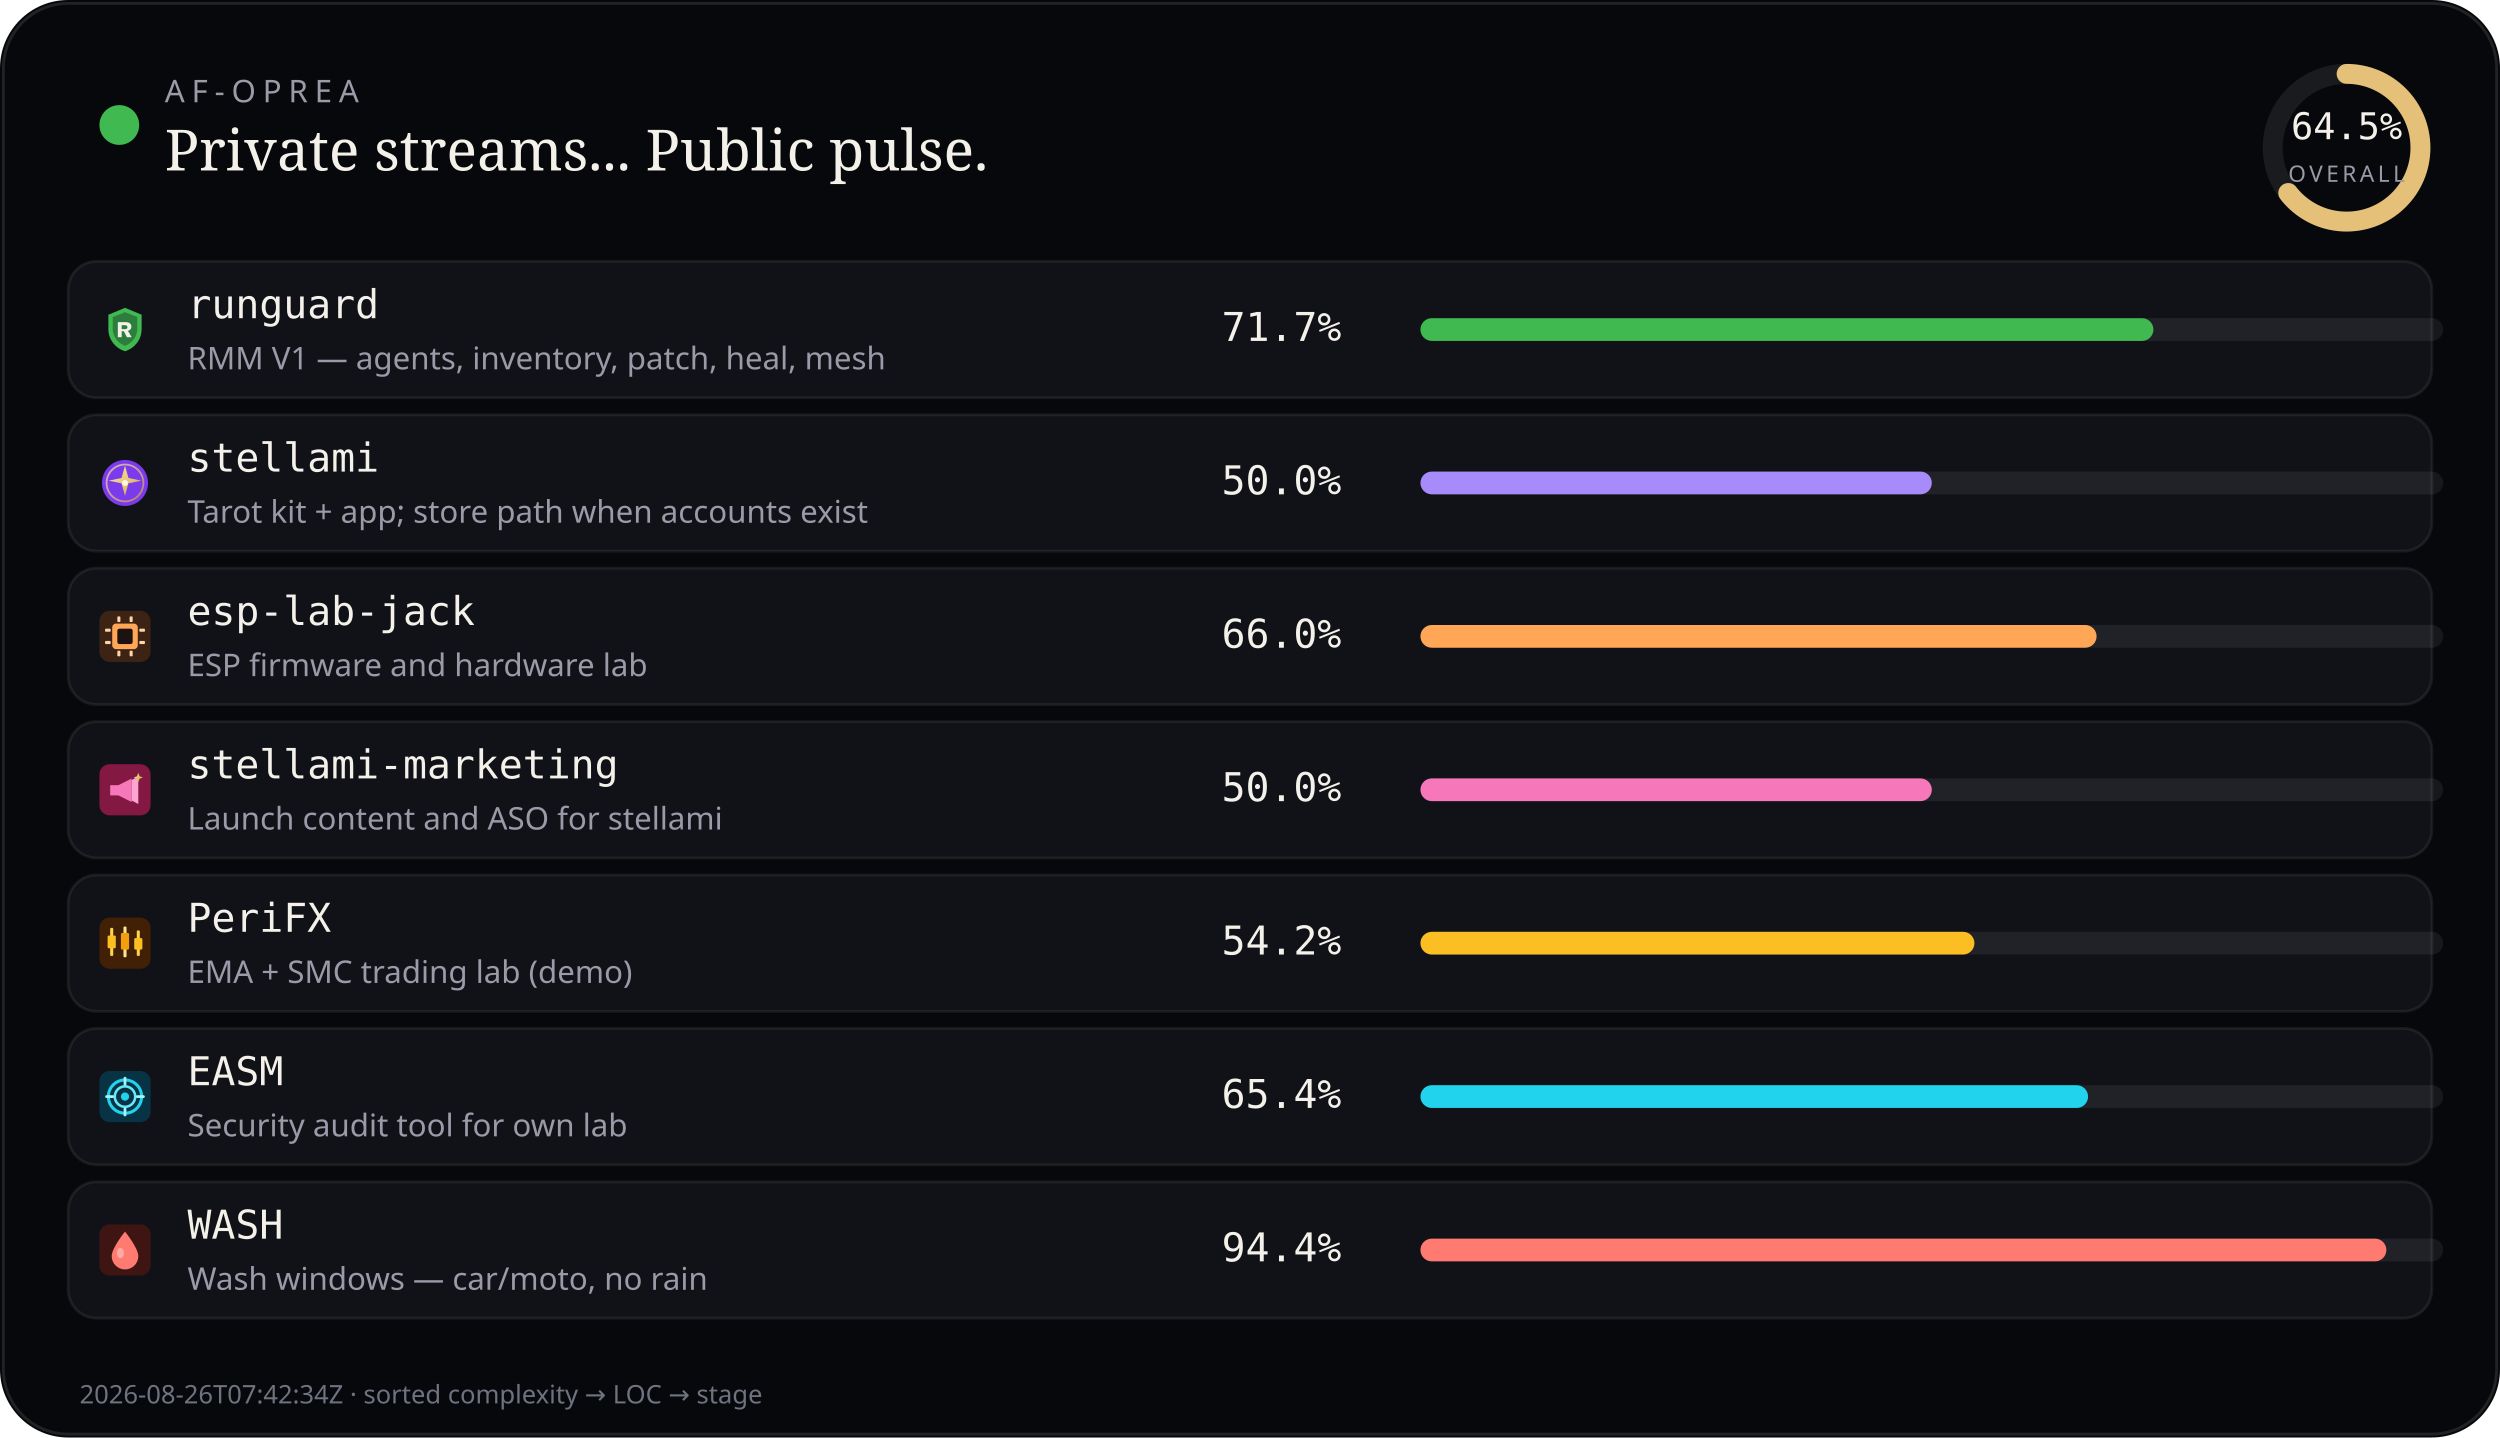
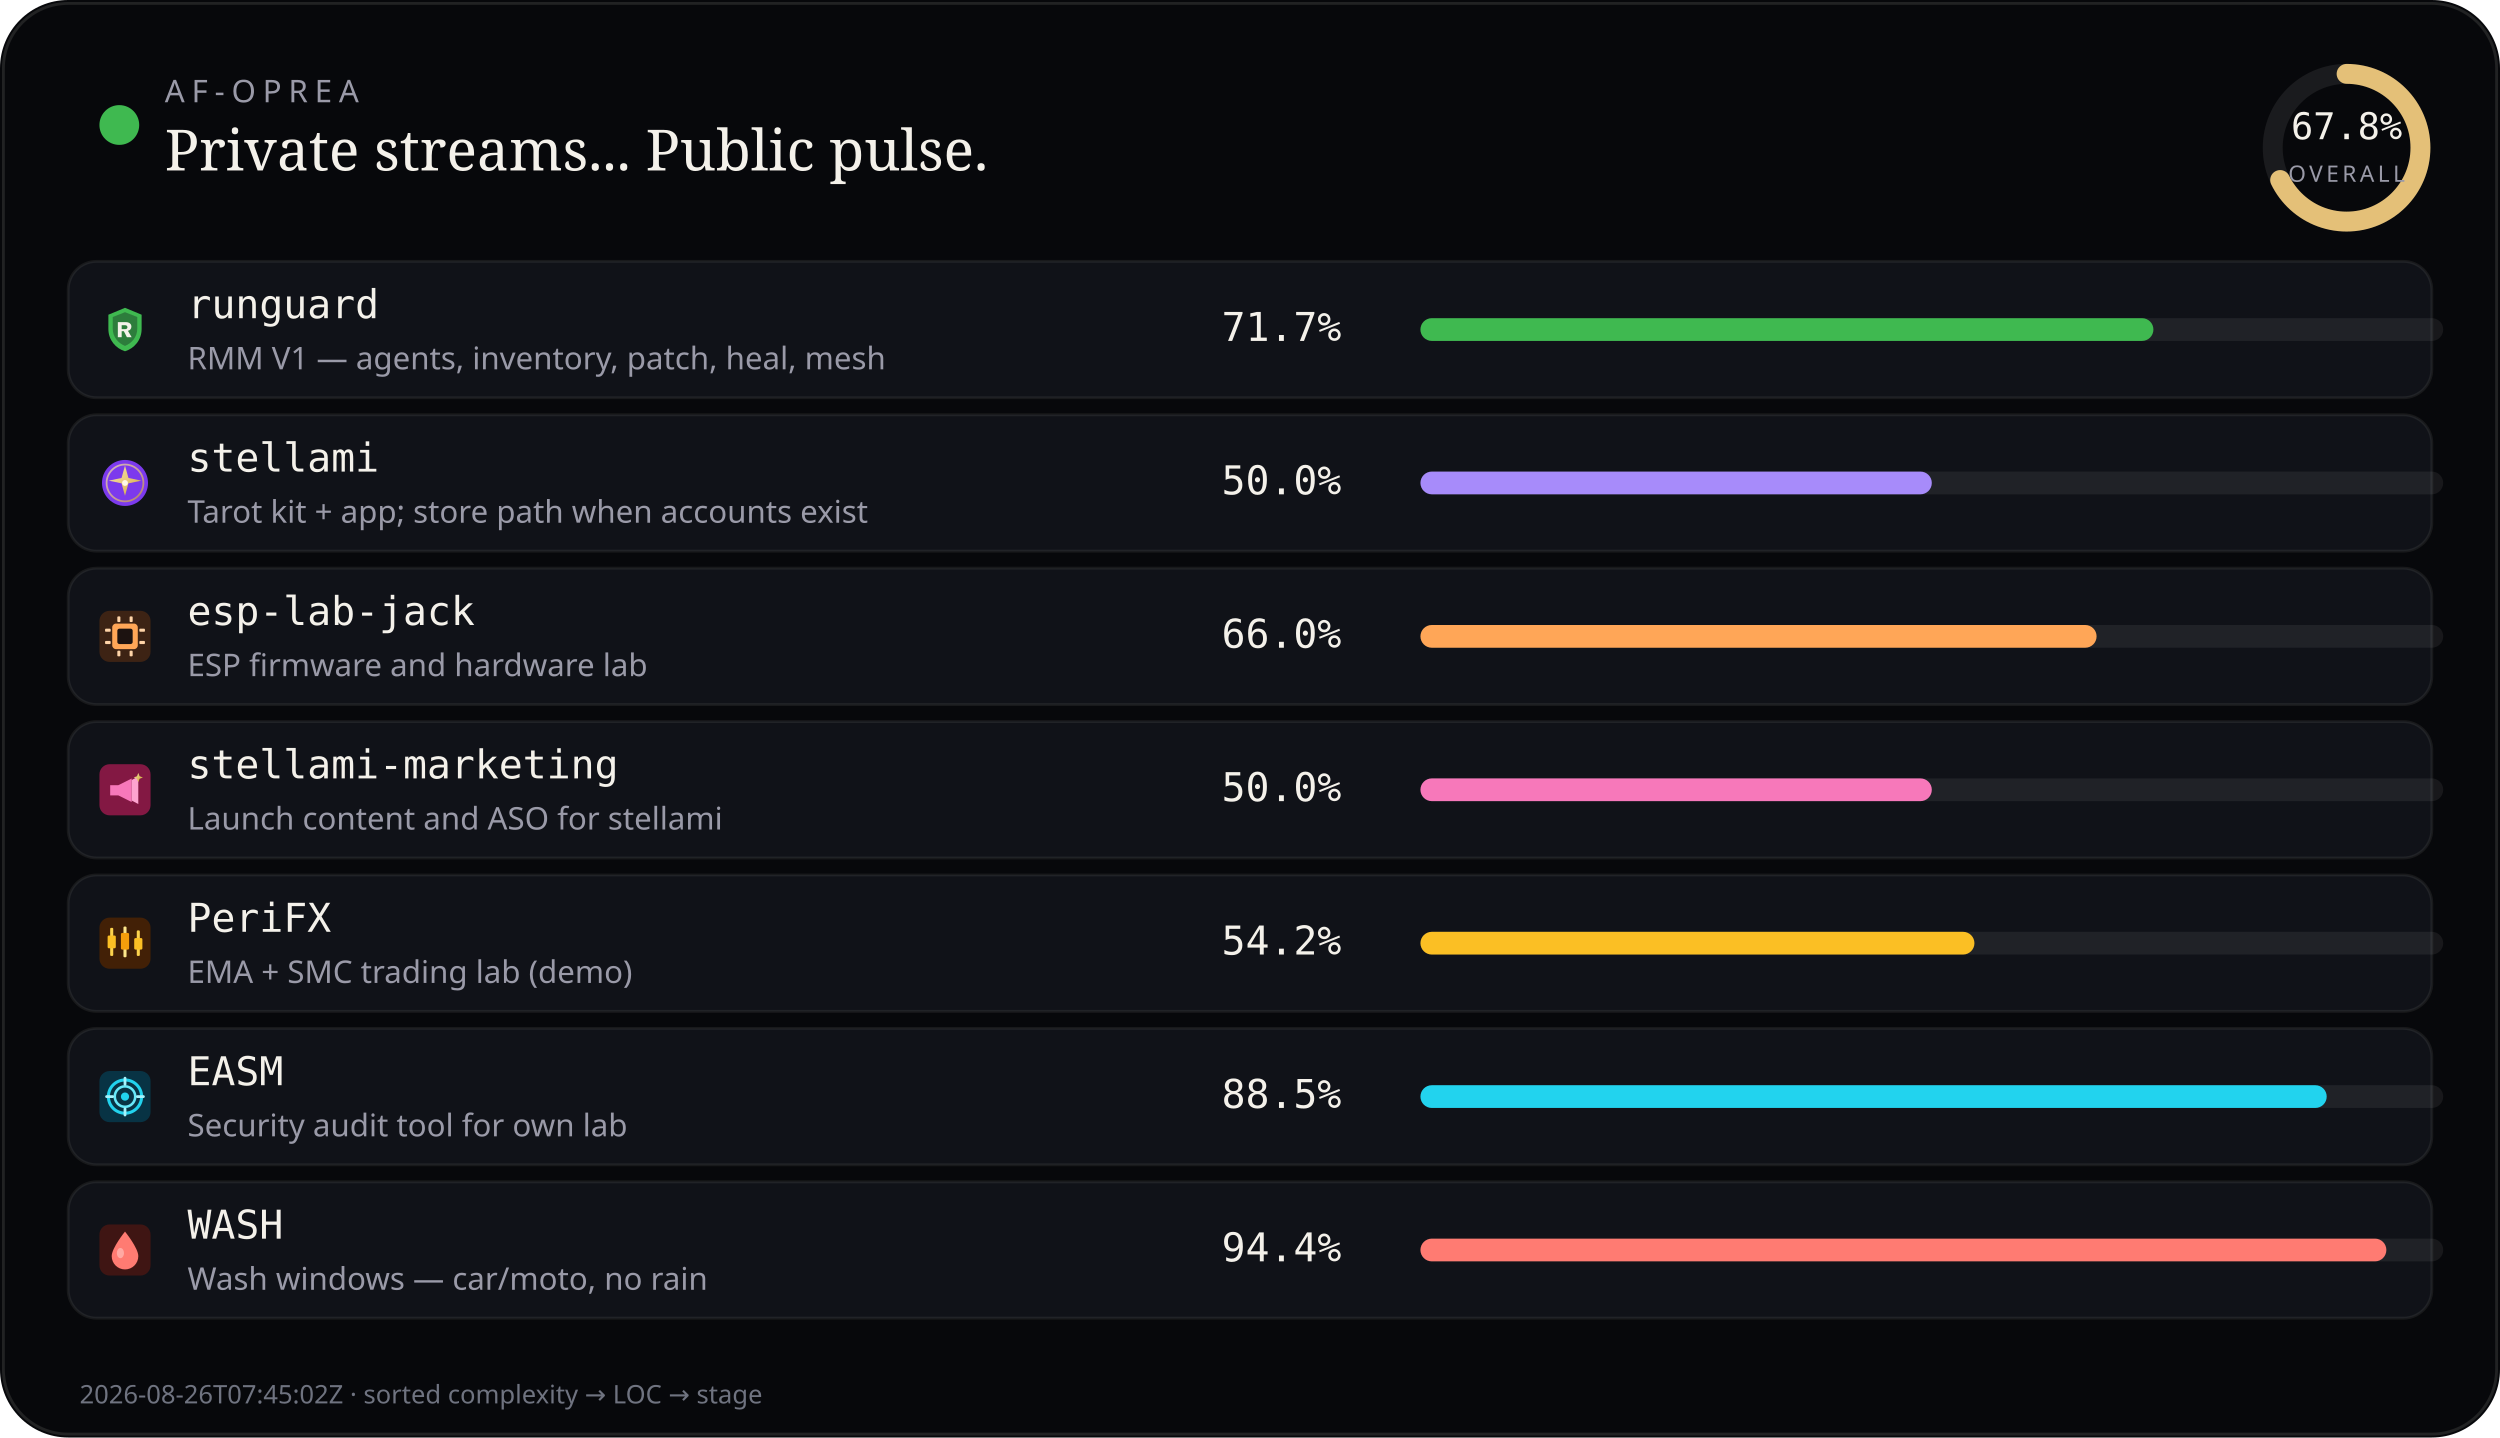
<svg xmlns="http://www.w3.org/2000/svg" viewBox="0 0 880 506" width="880" height="506" role="img" aria-label="AF-Oprea public work pulse">
  <rect width="880" height="506" rx="24" fill="#07080b" />
  <rect x="1.2" y="1.2" width="877.6" height="503.6" rx="22.8" fill="none" stroke="rgba(232,228,214,0.12)" />
  <circle cx="42" cy="44" r="7" fill="#3fb950" />
  <text x="58" y="36" fill="#9a9aa8" font-size="11" font-family="ui-sans-serif, system-ui, sans-serif" letter-spacing="2.4">AF-OPREA</text>
  <text x="58" y="60" fill="#f4f1ea" font-size="20" font-family="ui-serif, Georgia, serif">Private streams... Public pulse.</text>
  <g transform="translate(790,16)">
    <circle cx="36" cy="36" r="26" fill="none" stroke="rgba(255,255,255,0.08)" stroke-width="7" />
-     <circle cx="36" cy="36" r="26" fill="none" stroke="#e4c078" stroke-width="7" stroke-linecap="round" stroke-dasharray="163.36" stroke-dashoffset="57.99" transform="rotate(-90 36 36)" />
-     <text x="36" y="33" text-anchor="middle" fill="#f4f1ea" font-size="13" font-family="ui-monospace, monospace">64.5%</text>
+     <circle cx="36" cy="36" r="26" fill="none" stroke="#e4c078" stroke-width="7" stroke-linecap="round" stroke-dasharray="163.36" stroke-dashoffset="52.60" transform="rotate(-90 36 36)" />
+     <text x="36" y="33" text-anchor="middle" fill="#f4f1ea" font-size="13" font-family="ui-monospace, monospace">67.8%</text>
    <text x="36" y="48" text-anchor="middle" fill="#9a9aa8" font-size="8" font-family="ui-sans-serif, system-ui, sans-serif" letter-spacing="1.2">OVERALL</text>
  </g>
  <rect x="24" y="92" width="832" height="48" rx="10" fill="#101218" stroke="rgba(232,228,214,0.08)" />
  <g transform="translate(35.0,107.0)" opacity="1.0">
    <svg width="18" height="18" viewBox="0 0 20 20">
      <path fill="#3fb950" d="M10 1.5 L16.5 4.2 V9.8 C16.5 14.1 13.6 17.4 10 18.5 C6.4 17.4 3.5 14.1 3.5 9.8 V4.2 Z" />
      <path fill="#0d1117" fill-opacity=".35" d="M10 3.2 L14.8 5.1 V9.7 C14.8 12.9 12.6 15.4 10 16.4 C7.4 15.4 5.2 12.9 5.2 9.7 V5.1 Z" />
      <path fill="#f4f1ea" d="M7.2 7.1h3.1c1.35 0 2.2.7 2.2 1.75 0 .85-.5 1.45-1.35 1.65L12.6 13h-1.85l-1.2-2.35H8.7V13H7.2V7.1zm1.5 1.2v1.55h1.35c.55 0 .9-.28.9-.75s-.35-.8-.9-.8H8.7z" />
    </svg>
  </g>
  <text x="66" y="112" fill="#f4f1ea" font-size="14" font-family="ui-monospace, SFMono-Regular, monospace">runguard</text>
  <text x="66" y="130" fill="#9a9aa8" font-size="11" font-family="ui-sans-serif, system-ui, sans-serif">RMM V1 — agents, inventory, patch, heal, mesh</text>
  <text x="430" y="120" fill="#f4f1ea" font-size="14" font-family="ui-monospace, SFMono-Regular, monospace">71.7%</text>
  <rect x="500" y="112" width="360" height="8" rx="4" fill="rgba(255,255,255,0.07)" />
  <rect x="500" y="112" width="258" height="8" rx="4" fill="#3fb950" />
  <rect x="24" y="146" width="832" height="48" rx="10" fill="#101218" stroke="rgba(232,228,214,0.08)" />
  <g transform="translate(35.0,161.0)" opacity="1.0">
    <svg width="18" height="18" viewBox="0 0 20 20">
      <defs>
        <linearGradient id="stellami-gold" x1="0%" y1="0%" x2="100%" y2="100%">
          <stop offset="0%" stop-color="#f5e6a8" />
          <stop offset="55%" stop-color="#e8c57a" />
          <stop offset="100%" stop-color="#c9a227" />
        </linearGradient>
      </defs>
      <circle cx="10" cy="10" r="9" fill="#7c3aed" />
      <circle cx="10" cy="10" r="7.2" fill="none" stroke="url(#stellami-gold)" stroke-width="0.7" opacity=".7" />
      <path fill="url(#stellami-gold)" d="M10 3.2 L11.35 8.05 L16.4 9.1 L11.35 10.15 L10 15 L8.65 10.15 L3.6 9.1 L8.65 8.05 Z" />
      <circle cx="10" cy="10" r="1.15" fill="#fff8e8" />
    </svg>
  </g>
  <text x="66" y="166" fill="#f4f1ea" font-size="14" font-family="ui-monospace, SFMono-Regular, monospace">stellami</text>
  <text x="66" y="184" fill="#9a9aa8" font-size="11" font-family="ui-sans-serif, system-ui, sans-serif">Tarot kit + app; store path when accounts exist</text>
  <text x="430" y="174" fill="#f4f1ea" font-size="14" font-family="ui-monospace, SFMono-Regular, monospace">50.0%</text>
  <rect x="500" y="166" width="360" height="8" rx="4" fill="rgba(255,255,255,0.07)" />
  <rect x="500" y="166" width="180" height="8" rx="4" fill="#a78bfa" />
  <rect x="24" y="200" width="832" height="48" rx="10" fill="#101218" stroke="rgba(232,228,214,0.08)" />
  <g transform="translate(35.0,215.0)" opacity="1.0">
    <svg width="18" height="18" viewBox="0 0 20 20">
      <rect width="20" height="20" rx="4" fill="#3d2314" />
      <rect x="5" y="5" width="10" height="10" rx="1.5" fill="#ffa657" />
      <rect x="7" y="7" width="6" height="6" rx="0.8" fill="#1c1210" />
      <rect x="2.2" y="7" width="2.2" height="1.2" rx="0.3" fill="#ffd4a8" />
      <rect x="2.2" y="11.8" width="2.2" height="1.2" rx="0.3" fill="#ffd4a8" />
      <rect x="15.6" y="7" width="2.2" height="1.2" rx="0.3" fill="#ffd4a8" />
      <rect x="15.6" y="11.8" width="2.2" height="1.2" rx="0.3" fill="#ffd4a8" />
      <rect x="7" y="2.2" width="1.2" height="2.2" rx="0.3" fill="#ffd4a8" />
      <rect x="11.8" y="2.2" width="1.2" height="2.2" rx="0.3" fill="#ffd4a8" />
      <rect x="7" y="15.6" width="1.2" height="2.2" rx="0.3" fill="#ffd4a8" />
      <rect x="11.8" y="15.6" width="1.2" height="2.2" rx="0.3" fill="#ffd4a8" />
    </svg>
  </g>
  <text x="66" y="220" fill="#f4f1ea" font-size="14" font-family="ui-monospace, SFMono-Regular, monospace">esp-lab-jack</text>
  <text x="66" y="238" fill="#9a9aa8" font-size="11" font-family="ui-sans-serif, system-ui, sans-serif">ESP firmware and hardware lab</text>
  <text x="430" y="228" fill="#f4f1ea" font-size="14" font-family="ui-monospace, SFMono-Regular, monospace">66.0%</text>
  <rect x="500" y="220" width="360" height="8" rx="4" fill="rgba(255,255,255,0.07)" />
  <rect x="500" y="220" width="238" height="8" rx="4" fill="#ffa657" />
  <rect x="24" y="254" width="832" height="48" rx="10" fill="#101218" stroke="rgba(232,228,214,0.08)" />
  <g transform="translate(35.0,269.0)" opacity="1.0">
    <svg width="18" height="18" viewBox="0 0 20 20">
      <defs>
        <linearGradient id="smkt-gold" x1="0%" y1="0%" x2="100%" y2="100%">
          <stop offset="0%" stop-color="#f5e6a8" />
          <stop offset="100%" stop-color="#c9a227" />
        </linearGradient>
      </defs>
      <rect width="20" height="20" rx="4" fill="#831843" />
      <path fill="#f778ba" d="M4.2 8.2h3.2l5.2-2.6v9.2l-5.2-2.6H4.2z" />
      <path fill="#fda4d0" d="M12.6 6.2l2.6-1.4v10.8l-2.6-1.4z" />
      <path fill="url(#smkt-gold)" d="M15.2 3.4 L15.7 4.7 L17 5.2 L15.7 5.7 L15.2 7 L14.7 5.7 L13.4 5.2 L14.7 4.7 Z" />
    </svg>
  </g>
  <text x="66" y="274" fill="#f4f1ea" font-size="14" font-family="ui-monospace, SFMono-Regular, monospace">stellami-marketing</text>
  <text x="66" y="292" fill="#9a9aa8" font-size="11" font-family="ui-sans-serif, system-ui, sans-serif">Launch content and ASO for stellami</text>
  <text x="430" y="282" fill="#f4f1ea" font-size="14" font-family="ui-monospace, SFMono-Regular, monospace">50.0%</text>
  <rect x="500" y="274" width="360" height="8" rx="4" fill="rgba(255,255,255,0.07)" />
  <rect x="500" y="274" width="180" height="8" rx="4" fill="#f778ba" />
  <rect x="24" y="308" width="832" height="48" rx="10" fill="#101218" stroke="rgba(232,228,214,0.08)" />
  <g transform="translate(35.0,323.0)" opacity="1.0">
    <svg width="18" height="18" viewBox="0 0 20 20">
      <rect width="20" height="20" rx="4" fill="#422006" />
      <rect x="4.2" y="4" width="1.2" height="11" rx="0.4" fill="#fcd34d" />
      <rect x="3.2" y="7" width="3.2" height="5" rx="0.5" fill="#fbbf24" />
      <rect x="9.4" y="3.5" width="1.2" height="12" rx="0.4" fill="#fde68a" />
      <rect x="8.4" y="6" width="3.2" height="6.5" rx="0.5" fill="#f59e0b" />
      <rect x="14.6" y="5" width="1.2" height="10" rx="0.4" fill="#fcd34d" />
      <rect x="13.6" y="8" width="3.2" height="4.5" rx="0.5" fill="#fbbf24" />
    </svg>
  </g>
  <text x="66" y="328" fill="#f4f1ea" font-size="14" font-family="ui-monospace, SFMono-Regular, monospace">PeriFX</text>
  <text x="66" y="346" fill="#9a9aa8" font-size="11" font-family="ui-sans-serif, system-ui, sans-serif">EMA + SMC trading lab (demo)</text>
  <text x="430" y="336" fill="#f4f1ea" font-size="14" font-family="ui-monospace, SFMono-Regular, monospace">54.2%</text>
  <rect x="500" y="328" width="360" height="8" rx="4" fill="rgba(255,255,255,0.07)" />
  <rect x="500" y="328" width="195" height="8" rx="4" fill="#fbbf24" />
  <rect x="24" y="362" width="832" height="48" rx="10" fill="#101218" stroke="rgba(232,228,214,0.08)" />
  <g transform="translate(35.0,377.0)" opacity="1.0">
    <svg width="18" height="18" viewBox="0 0 20 20">
      <rect width="20" height="20" rx="4" fill="#083344" />
      <circle cx="10" cy="10" r="6.5" fill="none" stroke="#22d3ee" stroke-width="1.2" />
      <circle cx="10" cy="10" r="4" fill="none" stroke="#67e8f9" stroke-width="1" />
      <circle cx="10" cy="10" r="1.6" fill="#22d3ee" />
      <path d="M10 2.8 V5.2 M10 14.8 V17.2 M2.8 10 H5.2 M14.8 10 H17.2" stroke="#a5f3fc" stroke-width="1.1" stroke-linecap="round" />
    </svg>
  </g>
  <text x="66" y="382" fill="#f4f1ea" font-size="14" font-family="ui-monospace, SFMono-Regular, monospace">EASM</text>
  <text x="66" y="400" fill="#9a9aa8" font-size="11" font-family="ui-sans-serif, system-ui, sans-serif">Security audit tool for own lab</text>
-   <text x="430" y="390" fill="#f4f1ea" font-size="14" font-family="ui-monospace, SFMono-Regular, monospace">65.4%</text>
+   <text x="430" y="390" fill="#f4f1ea" font-size="14" font-family="ui-monospace, SFMono-Regular, monospace">88.5%</text>
  <rect x="500" y="382" width="360" height="8" rx="4" fill="rgba(255,255,255,0.07)" />
-   <rect x="500" y="382" width="235" height="8" rx="4" fill="#22d3ee" />
+   <rect x="500" y="382" width="319" height="8" rx="4" fill="#22d3ee" />
  <rect x="24" y="416" width="832" height="48" rx="10" fill="#101218" stroke="rgba(232,228,214,0.08)" />
  <g transform="translate(35.0,431.0)" opacity="1.0">
    <svg width="18" height="18" viewBox="0 0 20 20">
      <rect width="20" height="20" rx="4" fill="#3f1513" />
      <path fill="#ff7b72" d="M10 2.8 C10 2.8 15.2 9.2 15.2 12.4 A5.2 5.2 0 0 1 4.8 12.4 C4.8 9.2 10 2.8 10 2.8 Z" />
      <ellipse cx="8.2" cy="11.2" rx="1.4" ry="2" fill="#ffd0cc" opacity=".55" />
    </svg>
  </g>
  <text x="66" y="436" fill="#f4f1ea" font-size="14" font-family="ui-monospace, SFMono-Regular, monospace">WASH</text>
  <text x="66" y="454" fill="#9a9aa8" font-size="11" font-family="ui-sans-serif, system-ui, sans-serif">Wash windows — car/moto, no rain</text>
  <text x="430" y="444" fill="#f4f1ea" font-size="14" font-family="ui-monospace, SFMono-Regular, monospace">94.4%</text>
  <rect x="500" y="436" width="360" height="8" rx="4" fill="rgba(255,255,255,0.07)" />
  <rect x="500" y="436" width="340" height="8" rx="4" fill="#ff7b72" />
-   <text x="28" y="494" fill="#6f7380" font-size="9" font-family="ui-sans-serif, system-ui, sans-serif">2026-08-26T07:42:34Z · sorted complexity → LOC → stage</text>
+   <text x="28" y="494" fill="#6f7380" font-size="9" font-family="ui-sans-serif, system-ui, sans-serif">2026-08-26T07:45:02Z · sorted complexity → LOC → stage</text>
</svg>
